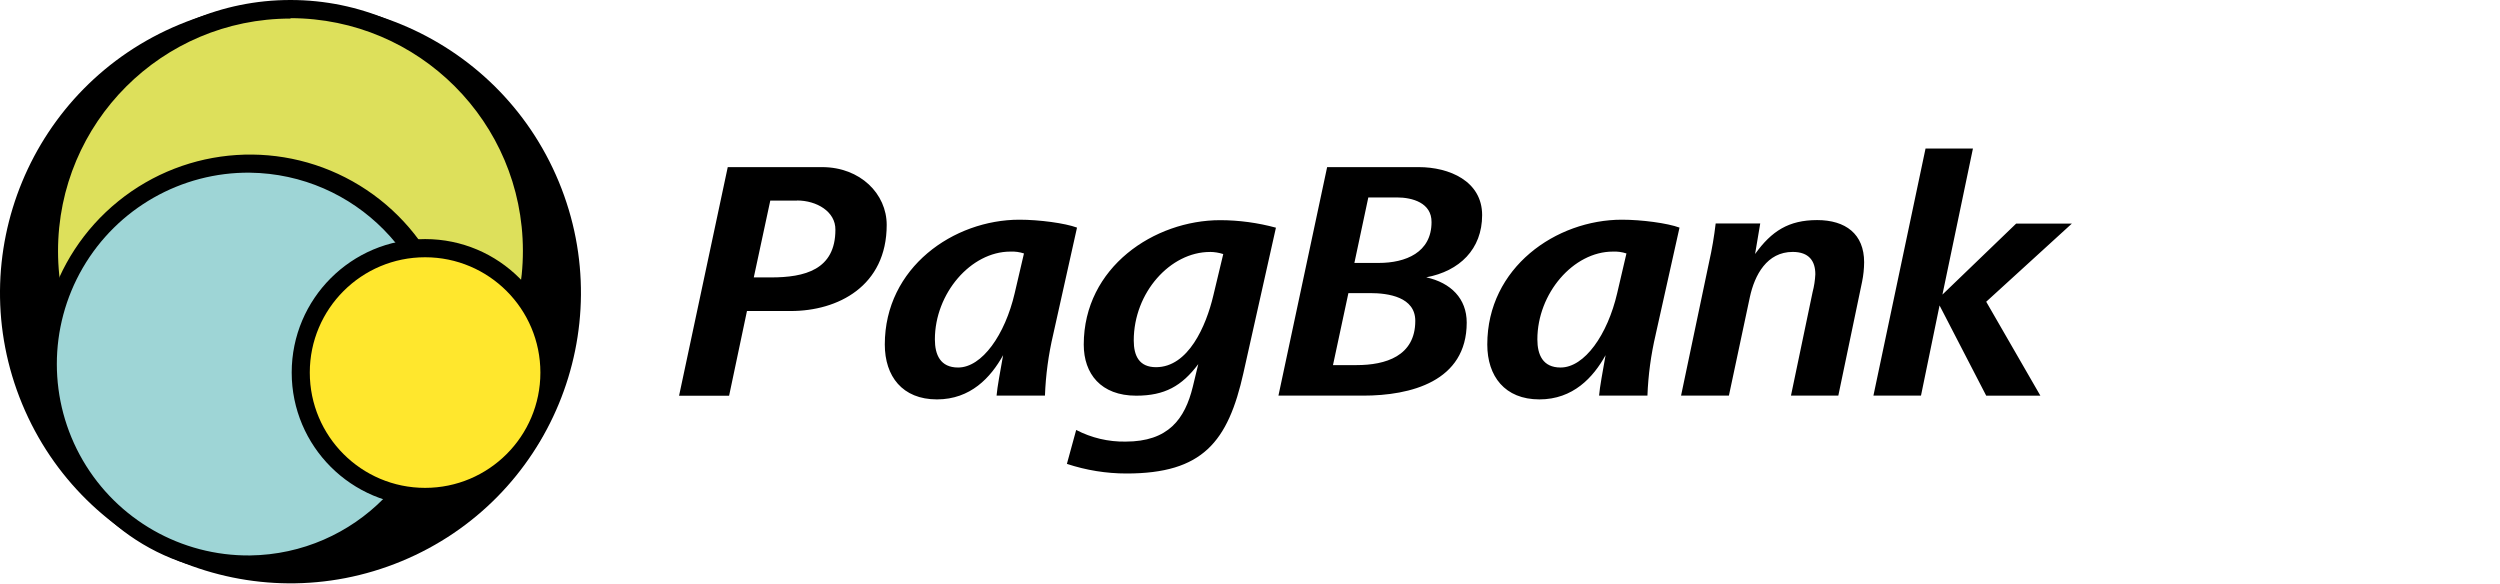
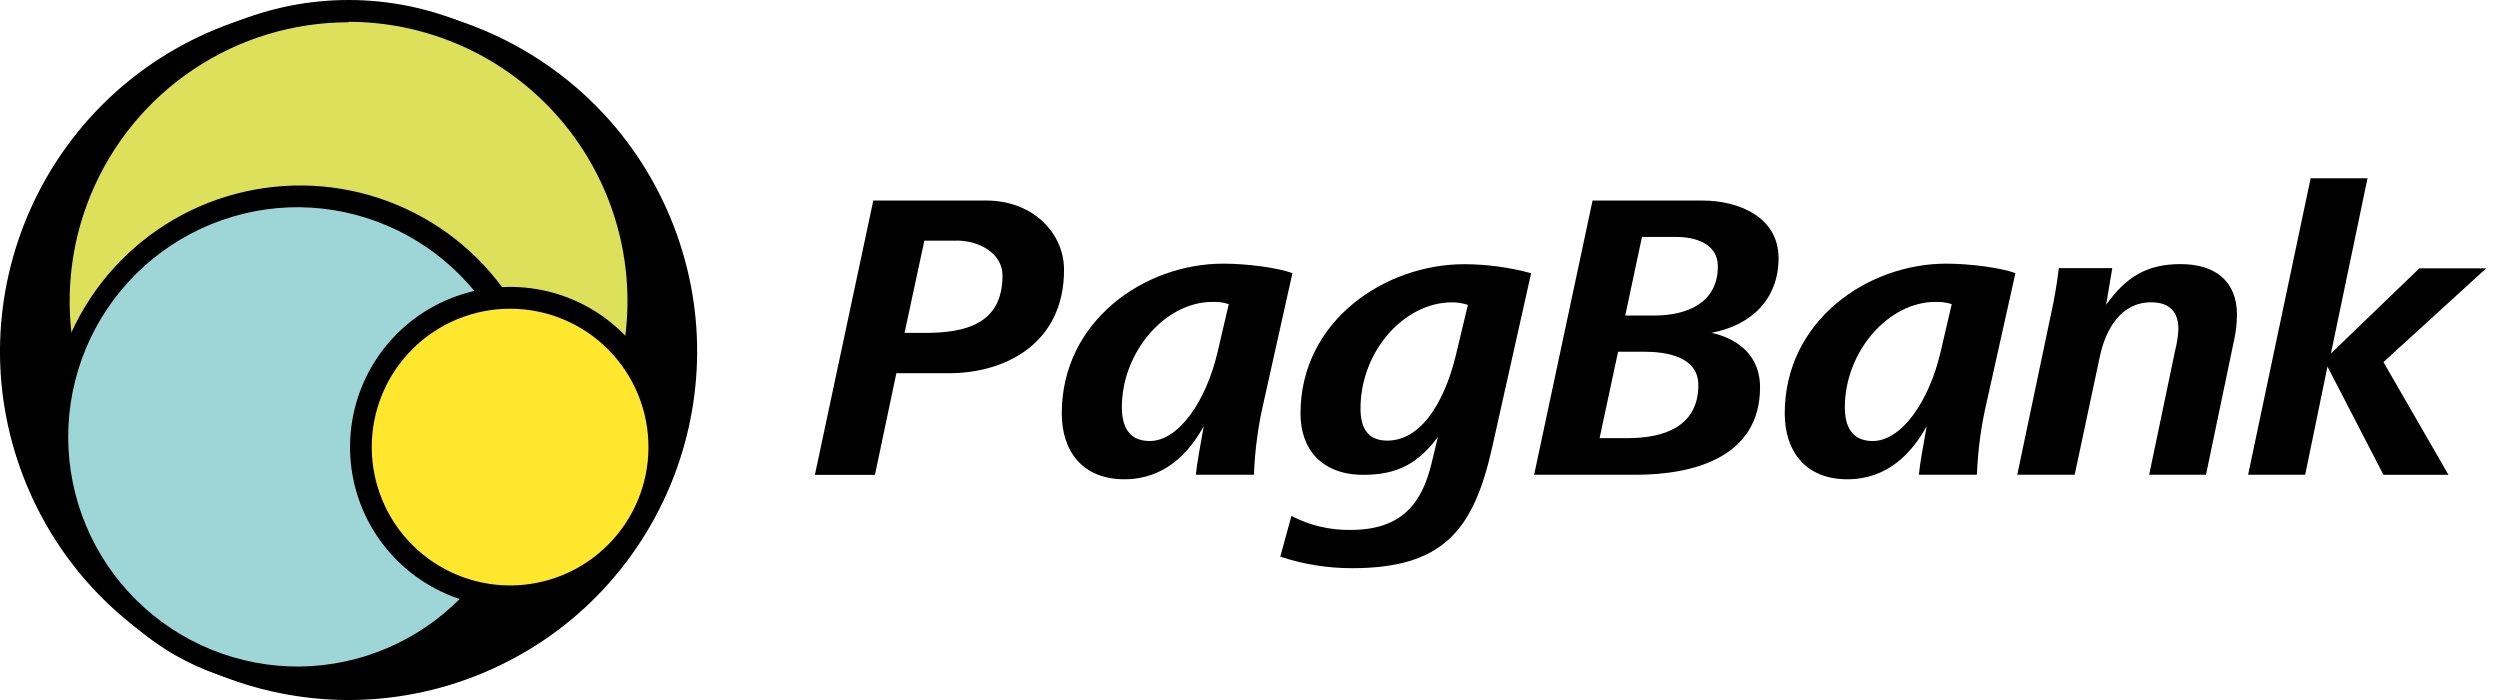
- <svg xmlns="http://www.w3.org/2000/svg" width="150" height="35" fill="none">
-   <path fill="#000" d="M47.45 18.661h-2.632l-1.072 5.083h-3.002l2.921-13.717h5.657c2.306 0 3.88 1.612 3.88 3.465 0 3.682-2.933 5.169-5.752 5.169Zm.37-6.626h-1.603l-.99 4.61h1.031c2.017 0 3.866-.452 3.866-2.86.014-1.095-1.13-1.756-2.303-1.756v.006Zm15.37 8.041a19.155 19.155 0 0 0-.493 3.662h-2.903c.042-.515.226-1.481.393-2.428-.74 1.337-1.95 2.654-3.971 2.654-2.078 0-3.128-1.393-3.128-3.292 0-4.63 4.136-7.49 8.077-7.49 1.192 0 2.735.207 3.456.474l-1.431 6.42Zm-2.571-4.98c-2.367 0-4.526 2.507-4.526 5.267 0 .927.329 1.688 1.393 1.688 1.44 0 2.818-1.975 3.395-4.457l.557-2.387a2.275 2.275 0 0 0-.82-.111ZM74.61 22.36c-.928 4.155-2.45 6.05-7.017 6.05-1.216 0-2.424-.195-3.579-.577l.557-2.036a6.186 6.186 0 0 0 2.964.699c2.57 0 3.56-1.357 4.033-3.29l.328-1.359c-.989 1.318-2.016 1.894-3.724 1.894-2.12 0-3.147-1.317-3.147-3.064 0-4.648 4.236-7.467 8.189-7.467a12.88 12.88 0 0 1 3.342.451l-1.947 8.699Zm-2.017-7.242c-2.368 0-4.568 2.429-4.568 5.309 0 .927.328 1.604 1.337 1.604 1.936 0 3.005-2.468 3.437-4.297l.596-2.49a2.68 2.68 0 0 0-.802-.129v.003Zm12.982 1.521c1.481.329 2.428 1.276 2.428 2.716 0 3.54-3.376 4.383-6.214 4.383h-5.083l2.922-13.711h5.495c1.83 0 3.805.835 3.805 2.88 0 2.044-1.356 3.361-3.353 3.732Zm-3.373.947h-1.298l-.925 4.32h1.42c1.727 0 3.518-.535 3.518-2.654 0-1.427-1.604-1.666-2.715-1.666Zm1.604-5.74h-1.707l-.836 3.93h1.462c1.605 0 3.167-.619 3.167-2.449.011-1.153-1.14-1.481-2.086-1.481Zm15.534 8.23a19.139 19.139 0 0 0-.494 3.662h-2.902c.042-.515.225-1.481.39-2.428-.738 1.337-1.95 2.654-3.97 2.654-2.077 0-3.127-1.393-3.127-3.292 0-4.63 4.136-7.49 8.077-7.49 1.192 0 2.735.207 3.457.474l-1.432 6.42Zm-2.572-4.98c-2.367 0-4.526 2.507-4.526 5.267 0 .927.329 1.688 1.393 1.688 1.44 0 2.819-1.975 3.395-4.457l.557-2.387a2.275 2.275 0 0 0-.819-.111Zm14.957 1.81-1.426 6.832h-2.841l1.298-6.213c.092-.35.147-.709.164-1.07 0-.783-.37-1.34-1.359-1.34-1.543 0-2.284 1.38-2.571 2.719l-1.256 5.904h-2.871l1.685-8.024c.171-.761.302-1.53.392-2.306h2.674l-.309 1.833c.989-1.379 2.017-2.036 3.724-2.036 1.707 0 2.819.835 2.819 2.529a6.079 6.079 0 0 1-.123 1.172Zm7.448 1.198 3.25 5.637h-3.25l-2.8-5.414-1.114 5.411h-2.854l3.127-14.825h2.844l-1.83 8.762 4.423-4.259h3.342l-5.138 4.688ZM24.097 33.67c8.89-3.684 13.112-13.876 9.43-22.767-3.683-8.89-13.875-13.113-22.766-9.43C1.87 5.156-2.352 15.348 1.33 24.24c3.683 8.89 13.875 13.113 22.766 9.43Z" />
-   <path fill="#DDE05B" d="M17.428 29.699c8.002 0 14.49-6.487 14.49-14.489S25.43.721 17.427.721C9.428.721 2.94 7.208 2.94 15.211c0 8.001 6.487 14.488 14.489 14.488Z" />
-   <path fill="#000" d="M17.428 30.08a15.04 15.04 0 1 1 0-30.08 15.04 15.04 0 0 1 0 30.08Zm0-28.966A13.946 13.946 0 1 0 31.374 15.04 13.96 13.96 0 0 0 17.43 1.09v.025Z" />
-   <path fill="#9ED5D6" d="M15.003 33.871c6.642 0 12.026-5.384 12.026-12.027 0-6.642-5.384-12.026-12.026-12.026-6.643 0-12.027 5.384-12.027 12.027 0 6.642 5.384 12.026 12.027 12.026Z" />
-   <path fill="#000" d="M15.028 34.42A12.573 12.573 0 1 1 27.3 24.48a12.58 12.58 0 0 1-12.256 9.94h-.016ZM15 10.36a11.484 11.484 0 1 0 .003 22.967A11.484 11.484 0 0 0 15 10.361Z" />
-   <path fill="#FFE72D" d="M25.508 29.813a7.462 7.462 0 1 0 0-14.923 7.462 7.462 0 0 0 0 14.923Z" />
-   <path fill="#000" d="M25.508 30.359a8.007 8.007 0 1 1 8.008-8.008 8.016 8.016 0 0 1-8.008 8.008Zm0-14.923a6.918 6.918 0 1 0-.005 13.836 6.918 6.918 0 0 0 .005-13.836Z" />
+ <svg xmlns="http://www.w3.org/2000/svg" width="125" height="35" viewBox="0 0 125 35" fill="none">
+   <path d="M47.45 18.661H44.818L43.746 23.744H40.744L43.665 10.027H49.322C51.628 10.027 53.202 11.639 53.202 13.492C53.202 17.174 50.269 18.661 47.45 18.661ZM47.82 12.035H46.217L45.227 16.645H46.258C48.275 16.645 50.124 16.193 50.124 13.785C50.138 12.69 48.994 12.029 47.821 12.029L47.82 12.035ZM63.19 20.076C62.908 21.278 62.743 22.504 62.697 23.738H59.794C59.836 23.223 60.02 22.257 60.187 21.31C59.447 22.647 58.237 23.964 56.216 23.964C54.138 23.964 53.088 22.571 53.088 20.672C53.088 16.042 57.224 13.182 61.165 13.182C62.357 13.182 63.9 13.389 64.621 13.656L63.19 20.076ZM60.619 15.096C58.252 15.096 56.093 17.603 56.093 20.363C56.093 21.29 56.422 22.051 57.486 22.051C58.926 22.051 60.304 20.076 60.881 17.594L61.438 15.207C61.174 15.12 60.897 15.083 60.619 15.096ZM74.61 22.36C73.682 26.515 72.16 28.41 67.593 28.41C66.377 28.41 65.169 28.215 64.014 27.833L64.571 25.797C65.485 26.273 66.504 26.514 67.535 26.496C70.105 26.496 71.095 25.139 71.568 23.206L71.896 21.847C70.907 23.165 69.88 23.741 68.172 23.741C66.052 23.741 65.025 22.424 65.025 20.677C65.025 16.029 69.261 13.21 73.214 13.21C74.343 13.213 75.467 13.365 76.556 13.661L74.61 22.36ZM72.593 15.118C70.225 15.118 68.025 17.547 68.025 20.427C68.025 21.354 68.353 22.031 69.362 22.031C71.298 22.031 72.367 19.563 72.799 17.734L73.395 15.244C73.136 15.161 72.865 15.117 72.593 15.115V15.118ZM85.575 16.639C87.056 16.968 88.003 17.915 88.003 19.355C88.003 22.895 84.627 23.738 81.789 23.738H76.706L79.628 10.027H85.123C86.953 10.027 88.928 10.862 88.928 12.907C88.928 14.951 87.572 16.268 85.575 16.639ZM82.202 17.586H80.904L79.979 21.906H81.399C83.126 21.906 84.917 21.371 84.917 19.252C84.917 17.825 83.313 17.586 82.202 17.586ZM83.806 11.846H82.099L81.263 15.776H82.725C84.33 15.776 85.892 15.157 85.892 13.327C85.903 12.174 84.752 11.846 83.806 11.846ZM99.34 20.076C99.058 21.278 98.892 22.504 98.846 23.738H95.944C95.986 23.223 96.169 22.257 96.334 21.31C95.596 22.647 94.384 23.964 92.364 23.964C90.287 23.964 89.237 22.571 89.237 20.672C89.237 16.042 93.373 13.182 97.314 13.182C98.506 13.182 100.049 13.389 100.771 13.656L99.34 20.076ZM96.768 15.096C94.401 15.096 92.242 17.603 92.242 20.363C92.242 21.29 92.571 22.051 93.635 22.051C95.075 22.051 96.454 20.076 97.03 17.594L97.587 15.207C97.323 15.12 97.046 15.083 96.768 15.096ZM111.725 16.906L110.299 23.738H107.458L108.756 17.525C108.848 17.175 108.903 16.816 108.92 16.455C108.92 15.672 108.55 15.115 107.561 15.115C106.018 15.115 105.277 16.495 104.99 17.834L103.734 23.738H100.863L102.548 15.714C102.719 14.953 102.85 14.184 102.94 13.408H105.614L105.305 15.241C106.294 13.862 107.322 13.205 109.029 13.205C110.736 13.205 111.848 14.04 111.848 15.734C111.845 16.128 111.804 16.52 111.725 16.906ZM119.173 18.104L122.423 23.741H119.173L116.373 18.327L115.259 23.738H112.405L115.532 8.913H118.376L116.546 17.675L120.969 13.416H124.311L119.173 18.104ZM24.097 33.67C32.987 29.986 37.209 19.794 33.527 10.903C29.844 2.013 19.652 -2.21 10.761 1.473C1.87 5.156 -2.352 15.348 1.33 24.24C5.013 33.13 15.206 37.353 24.097 33.67Z" fill="black" />
+   <path d="M17.428 29.699C25.43 29.699 31.918 23.212 31.918 15.21C31.918 7.208 25.43 0.721 17.427 0.721C9.428 0.721 2.94 7.208 2.94 15.211C2.94 23.212 9.427 29.699 17.429 29.699H17.428Z" fill="#DDE05B" />
+   <path d="M17.428 30.08C15.453 30.08 13.497 29.691 11.672 28.935C9.848 28.179 8.19 27.072 6.793 25.675C5.396 24.278 4.289 22.62 3.533 20.796C2.777 18.971 2.388 17.015 2.388 15.04C2.388 13.065 2.777 11.109 3.533 9.284C4.289 7.46 5.396 5.802 6.793 4.405C8.19 3.009 9.848 1.901 11.672 1.145C13.497 0.389 15.453 -2.9431e-08 17.428 0C21.417 5.94386e-08 25.242 1.585 28.063 4.405C30.883 7.226 32.468 11.051 32.468 15.04C32.468 19.029 30.883 22.854 28.063 25.675C25.242 28.495 21.417 30.08 17.428 30.08ZM17.428 1.114C14.669 1.114 11.972 1.932 9.678 3.466C7.384 4.999 5.597 7.178 4.542 9.728C3.487 12.277 3.212 15.082 3.751 17.788C4.291 20.494 5.621 22.979 7.574 24.928C9.526 26.878 12.013 28.205 14.72 28.741C17.426 29.276 20.231 28.997 22.779 27.939C25.327 26.88 27.503 25.09 29.033 22.793C30.563 20.497 31.378 17.799 31.374 15.04C31.371 11.342 29.901 7.796 27.287 5.181C24.673 2.566 21.128 1.094 17.43 1.09V1.115L17.428 1.114Z" fill="black" />
+   <path d="M15.003 33.871C21.645 33.871 27.029 28.487 27.029 21.844C27.029 15.202 21.645 9.818 15.003 9.818C8.36 9.818 2.976 15.202 2.976 21.845C2.976 28.487 8.36 33.871 15.003 33.871Z" fill="#9ED5D6" />
+   <path d="M15.028 34.42C12.427 34.425 9.889 33.623 7.763 32.124C5.637 30.626 4.028 28.506 3.158 26.055C2.288 23.604 2.198 20.944 2.903 18.441C3.608 15.937 5.071 13.714 7.092 12.077C9.113 10.44 11.592 9.47 14.187 9.301C16.782 9.131 19.366 9.771 21.583 11.131C23.799 12.492 25.54 14.506 26.563 16.897C27.587 19.288 27.845 21.937 27.3 24.48C26.698 27.286 25.154 29.802 22.924 31.611C20.695 33.419 17.914 34.41 15.044 34.42H15.028ZM15 10.36C13.483 10.346 11.978 10.633 10.573 11.204C9.167 11.775 7.889 12.618 6.811 13.686C5.733 14.754 4.878 16.025 4.294 17.425C3.711 18.826 3.41 20.328 3.41 21.845C3.411 23.362 3.711 24.864 4.295 26.264C4.879 27.665 5.735 28.935 6.813 30.003C7.891 31.07 9.17 31.914 10.575 32.484C11.981 33.055 13.486 33.341 15.003 33.327C18.022 33.287 20.904 32.059 23.025 29.91C25.146 27.76 26.334 24.862 26.334 21.843C26.334 18.823 25.144 15.925 23.023 13.776C20.901 11.627 18.019 10.4 15 10.361V10.36Z" fill="black" />
+   <path d="M25.508 29.813C26.495 29.825 27.475 29.64 28.39 29.27C29.305 28.9 30.138 28.352 30.84 27.658C31.542 26.964 32.1 26.138 32.48 25.227C32.86 24.316 33.056 23.339 33.056 22.352C33.056 21.364 32.86 20.387 32.48 19.476C32.1 18.565 31.542 17.739 30.84 17.045C30.138 16.351 29.305 15.803 28.39 15.433C27.475 15.063 26.495 14.879 25.508 14.89C23.544 14.913 21.668 15.709 20.287 17.106C18.907 18.503 18.132 20.387 18.132 22.352C18.132 24.316 18.907 26.201 20.287 27.597C21.668 28.994 23.544 29.79 25.508 29.813Z" fill="#FFE72D" />
+   <path d="M25.508 30.359C23.924 30.359 22.377 29.889 21.06 29.009C19.743 28.129 18.717 26.879 18.111 25.416C17.505 23.953 17.347 22.343 17.656 20.79C17.965 19.236 18.727 17.81 19.847 16.69C20.967 15.57 22.393 14.808 23.947 14.499C25.5 14.19 27.11 14.348 28.573 14.954C30.036 15.56 31.286 16.586 32.166 17.903C33.046 19.22 33.516 20.767 33.516 22.351C33.514 24.474 32.669 26.51 31.168 28.011C29.667 29.512 27.631 30.357 25.508 30.359ZM25.508 15.436C24.599 15.436 23.7 15.614 22.86 15.962C22.021 16.309 21.258 16.818 20.616 17.46C19.318 18.757 18.588 20.517 18.587 22.352C18.587 24.186 19.315 25.946 20.612 27.244C21.909 28.542 23.668 29.271 25.503 29.272C27.338 29.273 29.098 28.544 30.395 27.247C31.693 25.951 32.423 24.191 32.423 22.357C32.424 20.522 31.696 18.762 30.399 17.464C29.102 16.166 27.343 15.437 25.508 15.436Z" fill="black" />
</svg>
